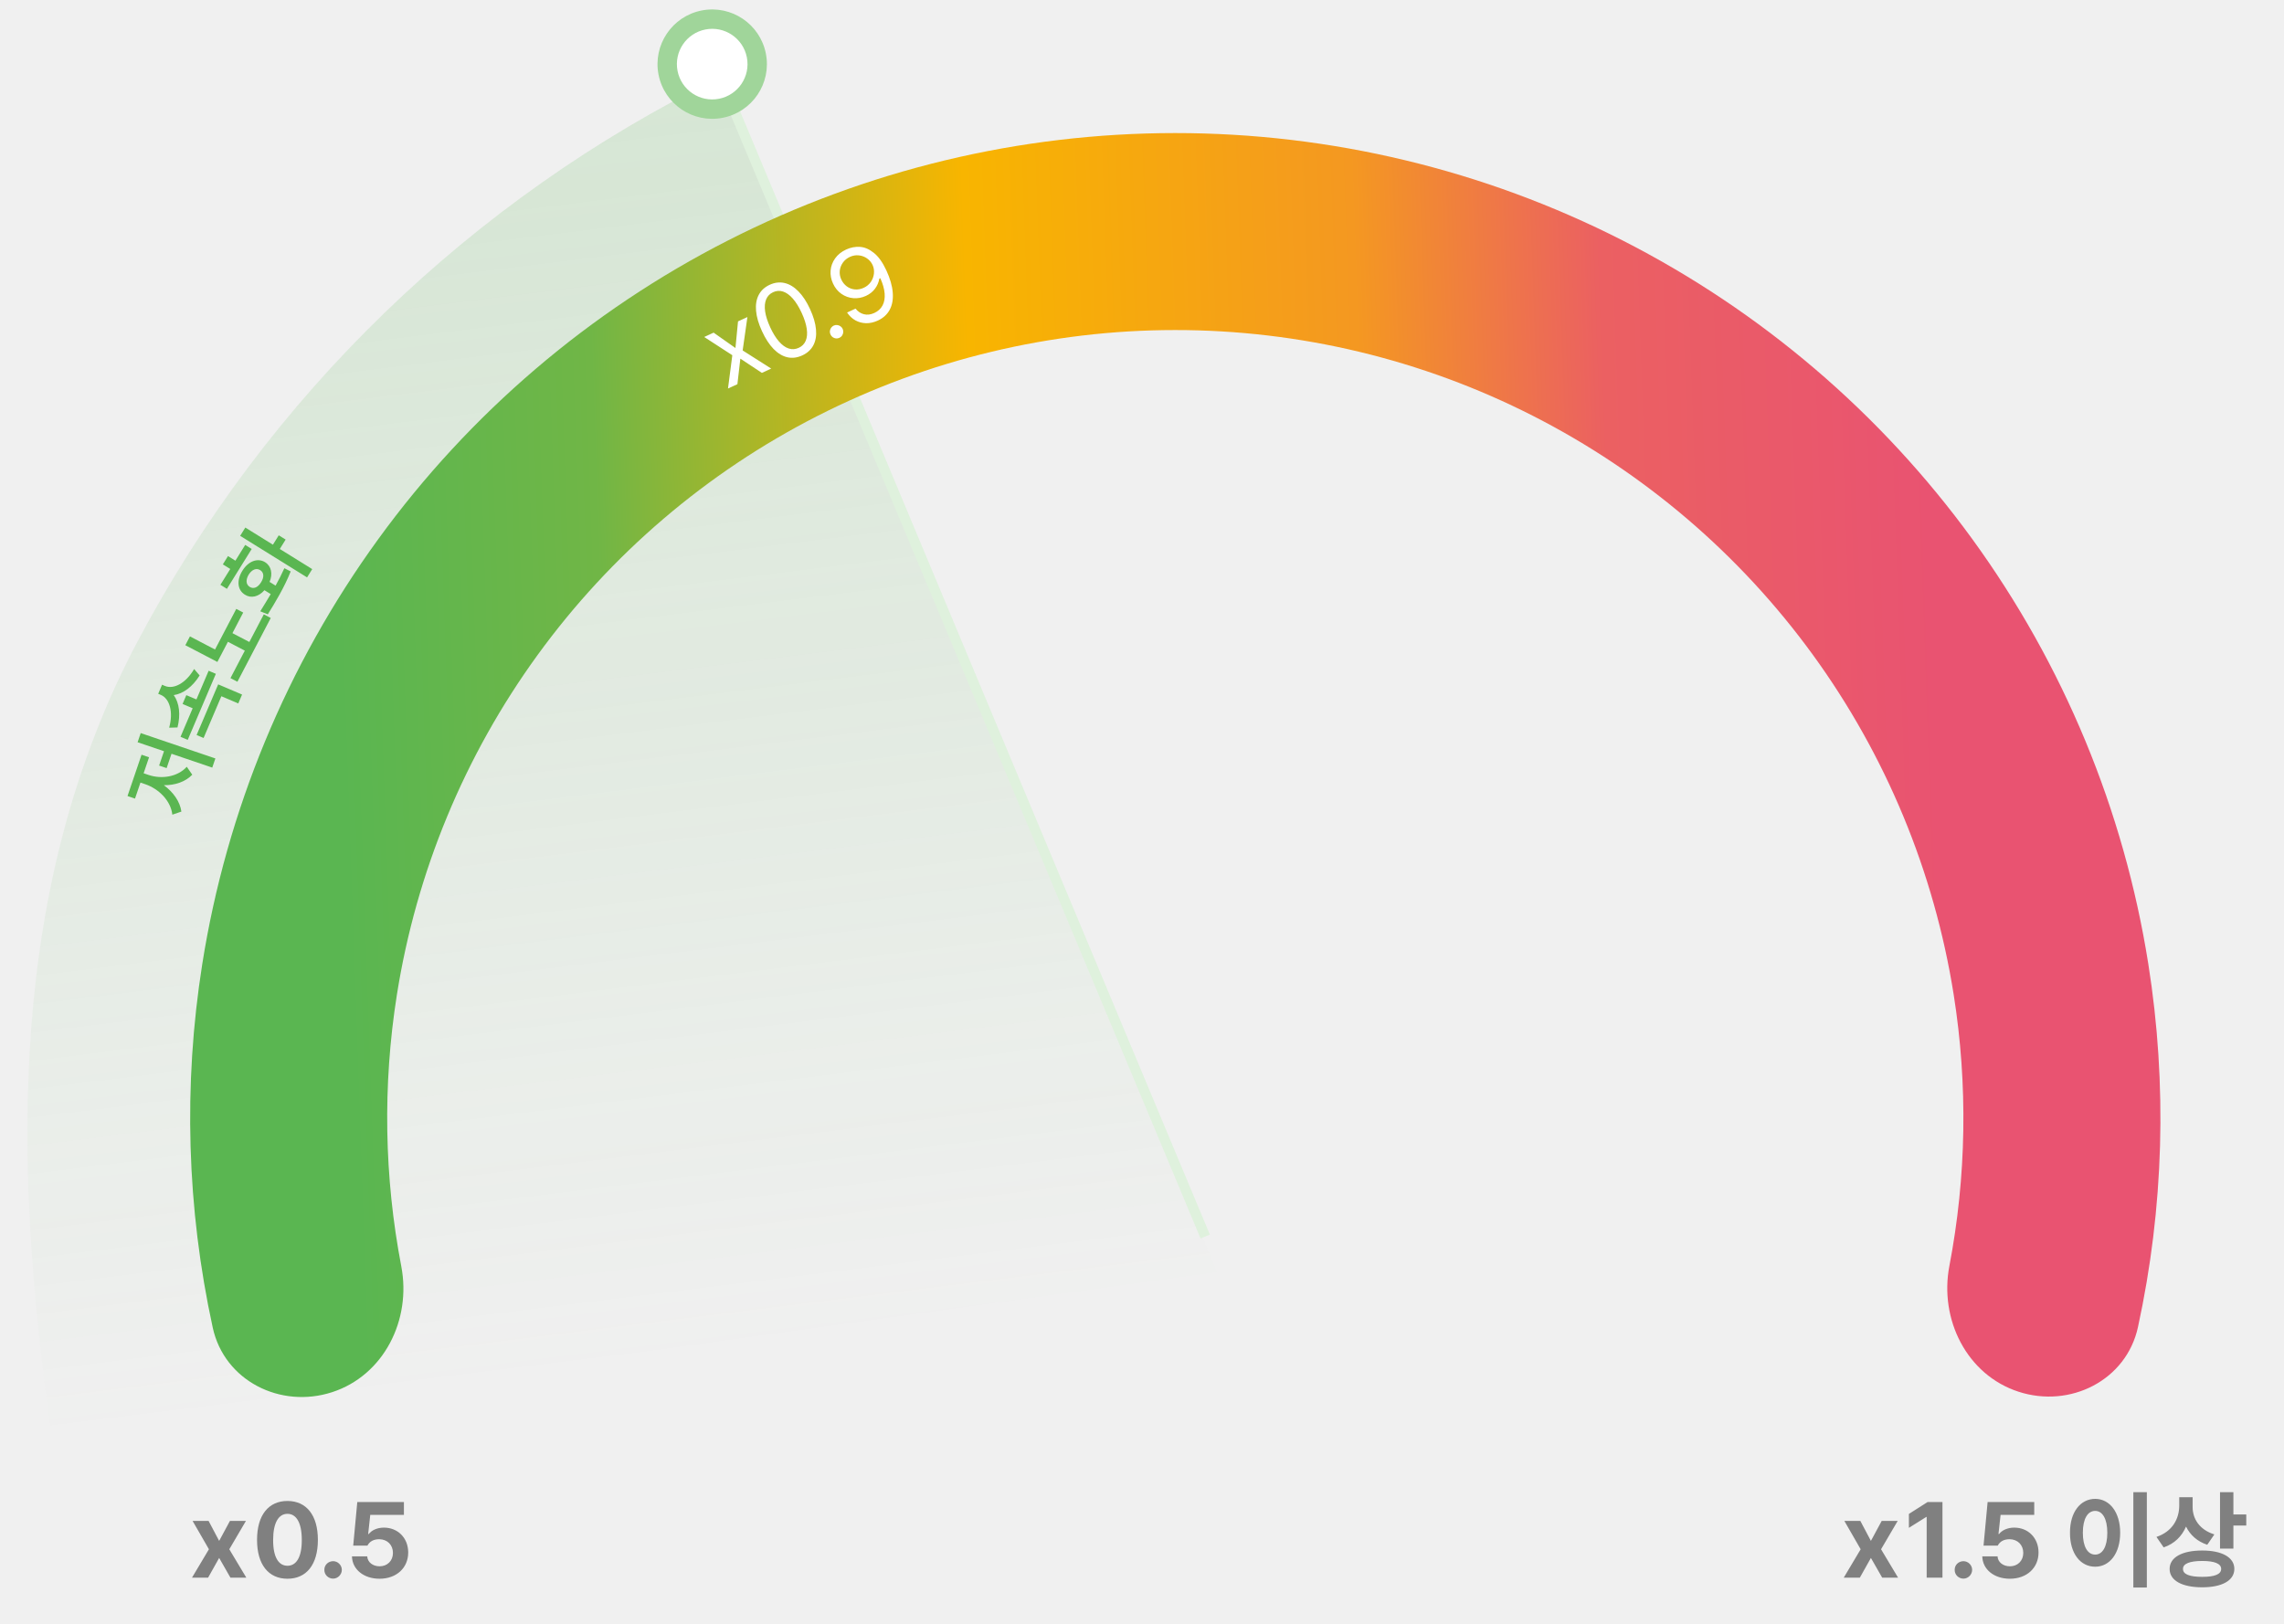
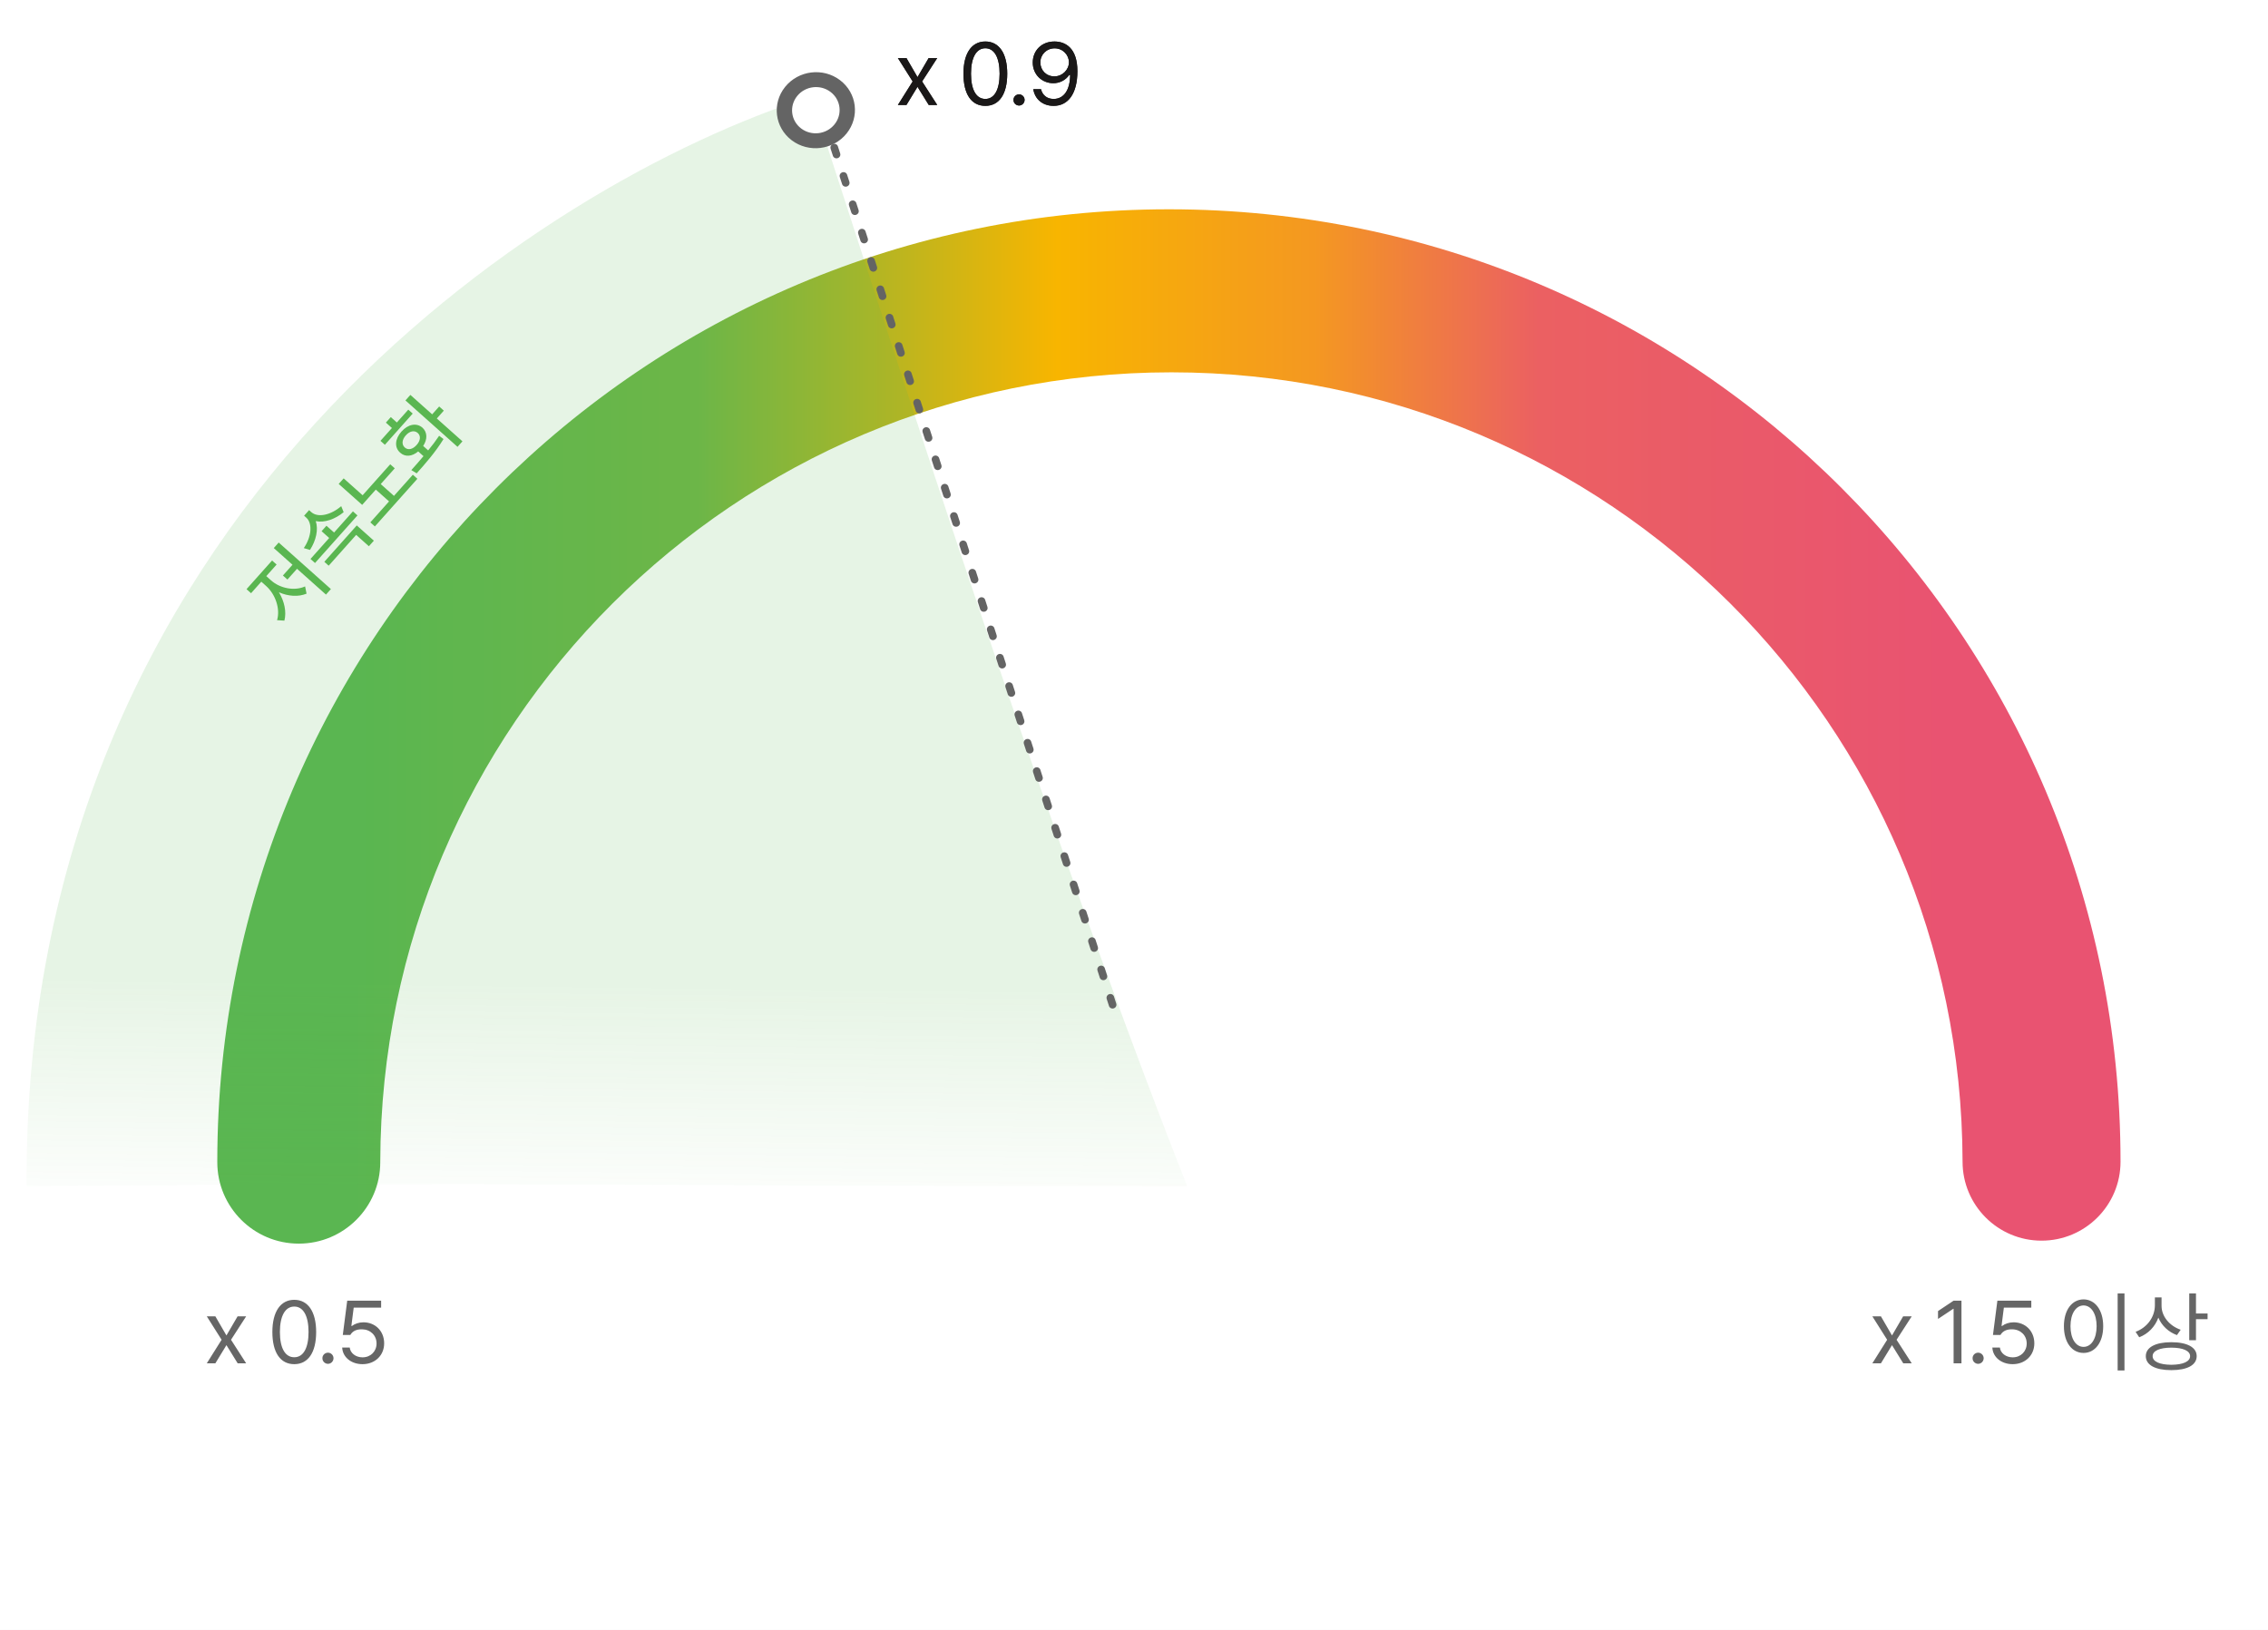
- <svg xmlns="http://www.w3.org/2000/svg" width="256" height="182" viewBox="0 0 256 182" fill="none">
-   <path d="M5.758 160.775C1.412 130.046 0.898 99.327 15.426 71.902C29.953 44.477 52.782 22.348 80.646 8.681L136.415 142.616L5.758 160.775Z" fill="url(#paint0_linear_8552_180504)" fill-opacity="0.2" />
-   <path d="M15.772 82.187L24.14 85.03L23.791 86.056L19.223 84.504L18.677 86.113L17.835 85.828L18.382 84.219L15.423 83.213L15.772 82.187ZM16.652 86.88C18.095 87.37 19.894 87.115 20.935 85.963L21.55 86.853C20.758 87.666 19.593 88.044 18.366 88.029C19.418 88.804 20.171 89.85 20.331 90.987L19.316 91.333C19.143 89.779 17.82 88.452 16.297 87.925L15.743 87.736L15.133 89.53L14.292 89.244L15.866 84.612L16.707 84.898L16.098 86.691L16.652 86.88ZM23.385 75.198L24.194 75.542L21.042 82.946L20.233 82.602L21.595 79.403L20.463 78.921L20.884 77.933L22.016 78.414L23.385 75.198ZM18.471 76.895C19.459 77.315 20.82 76.611 21.759 75.004L22.376 75.723C21.602 76.97 20.548 77.774 19.474 77.927C20.106 78.811 20.257 80.128 19.894 81.555L18.959 81.582C19.455 79.818 19.009 78.323 18.038 77.91L17.733 77.78L18.165 76.764L18.471 76.895ZM24.455 76.725L27.132 77.865L26.708 78.862L24.812 78.055L22.819 82.736L22.037 82.404L24.455 76.725ZM26.481 68.265L27.26 68.672L26.052 70.983L27.948 71.973L29.567 68.875L30.346 69.282L26.61 76.431L25.831 76.024L27.441 72.943L25.546 71.952L24.365 74.211L20.773 72.334L21.289 71.347L24.102 72.817L26.481 68.265ZM27.496 59.144L30.59 61.066L31.244 60.013L32.016 60.492L31.361 61.546L34.995 63.803L34.418 64.732L26.919 60.074L27.496 59.144ZM29.172 68.532C29.525 67.963 29.934 67.304 30.345 66.605L29.64 66.167C28.996 66.899 28.149 67.115 27.453 66.671C26.602 66.154 26.502 65.057 27.172 63.978C27.831 62.917 28.864 62.512 29.715 63.029C30.415 63.476 30.592 64.338 30.217 65.238L30.889 65.656C31.248 65.004 31.59 64.343 31.872 63.703L32.581 64.062C31.871 65.852 30.811 67.596 30.017 68.873L29.172 68.532ZM27.482 61.09L28.212 61.544L25.435 66.015L24.705 65.562L25.808 63.787L24.978 63.271L25.555 62.342L26.385 62.858L27.482 61.09ZM27.877 64.416C27.529 64.994 27.555 65.527 27.994 65.8C28.426 66.068 28.915 65.855 29.262 65.277C29.621 64.718 29.595 64.185 29.164 63.917C28.724 63.644 28.235 63.858 27.877 64.416Z" fill="#5AB651" />
-   <path d="M135.086 138.63L80.609 8.339" stroke="#DFF1DD" stroke-width="1.131" />
-   <rect x="72.637" y="2.347" width="12.26" height="12.26" rx="6.13" transform="rotate(-11.0342 72.6367 2.34656)" fill="#A0D59A" />
-   <circle cx="79.827" cy="7.19" r="3.958" transform="rotate(-11.0342 79.8269 7.19004)" fill="white" />
-   <path d="M226.25 156.028C232.05 157.911 238.337 154.742 239.632 148.783C242.535 135.423 242.939 121.607 240.787 108.041C238.058 90.831 231.294 74.51 221.048 60.415C210.802 46.319 197.366 34.849 181.838 26.941C166.309 19.034 149.13 14.914 131.704 14.918C114.278 14.923 97.101 19.051 81.576 26.967C66.052 34.882 52.622 46.359 42.383 60.46C32.145 74.561 25.389 90.885 22.668 108.097C20.523 121.664 20.934 135.48 23.844 148.838C25.142 154.797 31.43 157.963 37.23 156.076C43.029 154.19 46.127 147.963 44.979 141.974C43.059 131.964 42.881 121.668 44.481 111.545C46.657 97.775 52.062 84.716 60.253 73.435C68.444 62.155 79.188 52.973 91.608 46.641C104.027 40.308 117.769 37.005 131.71 37.002C145.65 36.998 159.394 40.294 171.816 46.62C184.239 52.946 194.988 62.123 203.185 73.399C211.381 84.675 216.793 97.732 218.976 111.5C220.581 121.623 220.409 131.918 218.494 141.93C217.348 147.92 220.45 154.145 226.25 156.028Z" fill="url(#paint1_linear_8552_180504)" />
-   <path d="M82.432 39.016L82.72 36.031L83.773 35.545L83.241 39.288L86.439 41.323L85.396 41.804L82.982 40.208L82.651 43.071L81.597 43.557L82.081 39.823L78.931 37.779L79.985 37.293L82.432 39.016ZM89.924 39.844C89.357 40.106 88.799 40.176 88.253 40.054C87.71 39.93 87.195 39.621 86.709 39.127C86.226 38.631 85.792 37.965 85.406 37.128C85.025 36.301 84.804 35.543 84.743 34.852C84.681 34.158 84.78 33.562 85.04 33.063C85.301 32.564 85.711 32.186 86.272 31.927C86.832 31.669 87.386 31.602 87.935 31.728C88.483 31.853 89.001 32.165 89.489 32.663C89.975 33.157 90.409 33.817 90.79 34.644C91.176 35.481 91.4 36.245 91.46 36.935C91.524 37.624 91.425 38.216 91.163 38.711C90.901 39.206 90.488 39.584 89.924 39.844ZM89.531 38.993C89.9 38.823 90.16 38.556 90.311 38.194C90.463 37.832 90.5 37.386 90.424 36.858C90.348 36.33 90.158 35.735 89.854 35.076C89.549 34.416 89.22 33.884 88.866 33.48C88.511 33.075 88.146 32.811 87.771 32.687C87.396 32.564 87.023 32.587 86.655 32.757C86.286 32.927 86.025 33.196 85.872 33.564C85.722 33.93 85.684 34.379 85.758 34.913C85.836 35.445 86.027 36.041 86.332 36.701C86.636 37.36 86.964 37.891 87.317 38.291C87.67 38.692 88.033 38.953 88.407 39.073C88.784 39.191 89.159 39.165 89.531 38.993ZM94.086 37.873C93.962 37.93 93.832 37.953 93.698 37.942C93.566 37.925 93.443 37.879 93.33 37.802C93.221 37.723 93.139 37.621 93.086 37.495C93.026 37.376 93.003 37.251 93.016 37.121C93.031 36.985 93.076 36.863 93.151 36.755C93.228 36.642 93.328 36.557 93.452 36.5C93.573 36.444 93.699 36.425 93.832 36.441C93.966 36.452 94.088 36.497 94.197 36.576C94.308 36.649 94.392 36.746 94.448 36.867C94.505 36.991 94.526 37.121 94.511 37.257C94.5 37.391 94.456 37.514 94.379 37.627C94.304 37.735 94.206 37.817 94.086 37.873ZM94.847 27.971C95.34 27.744 95.85 27.646 96.377 27.678C96.902 27.707 97.424 27.93 97.944 28.349C98.468 28.765 98.936 29.423 99.35 30.32C99.766 31.221 100.003 32.047 100.062 32.799C100.122 33.545 100.01 34.187 99.724 34.723C99.439 35.254 98.996 35.659 98.393 35.937C97.95 36.142 97.511 36.24 97.078 36.234C96.643 36.224 96.241 36.117 95.872 35.913C95.506 35.707 95.197 35.415 94.945 35.037L95.892 34.6C96.147 34.921 96.459 35.13 96.826 35.227C97.194 35.324 97.585 35.277 98 35.086C98.419 34.893 98.725 34.611 98.921 34.242C99.118 33.867 99.195 33.42 99.154 32.901C99.113 32.383 98.951 31.812 98.668 31.19L98.561 31.239C98.483 31.666 98.316 32.049 98.059 32.387C97.8 32.722 97.469 32.982 97.064 33.169C96.607 33.38 96.135 33.466 95.648 33.428C95.16 33.387 94.713 33.225 94.308 32.943C93.906 32.66 93.593 32.275 93.369 31.789C93.15 31.314 93.059 30.828 93.097 30.333C93.139 29.837 93.309 29.38 93.607 28.962C93.905 28.545 94.318 28.215 94.847 27.971ZM95.256 28.802C94.93 28.952 94.668 29.168 94.47 29.448C94.275 29.724 94.159 30.029 94.124 30.363C94.093 30.696 94.148 31.017 94.291 31.325C94.439 31.648 94.648 31.909 94.916 32.108C95.183 32.303 95.482 32.416 95.815 32.448C96.148 32.479 96.481 32.418 96.815 32.264C97.141 32.114 97.404 31.896 97.603 31.61C97.801 31.321 97.918 31.006 97.955 30.667C97.991 30.324 97.939 30.003 97.802 29.705C97.666 29.411 97.462 29.167 97.188 28.975C96.913 28.78 96.603 28.664 96.26 28.629C95.921 28.592 95.586 28.65 95.256 28.802Z" fill="white" />
-   <path d="M23.38 170.512L24.564 172.75L25.771 170.512H27.564L25.701 173.688L27.611 176.875H25.83L24.564 174.661L23.322 176.875H21.517L23.416 173.688L21.587 170.512H23.38Z" fill="#808080" />
-   <path d="M32.22 176.993C30.099 176.993 28.81 175.411 28.81 172.633C28.81 169.856 30.099 168.274 32.22 168.274C34.341 168.274 35.63 169.868 35.63 172.633C35.63 175.422 34.341 176.993 32.22 176.993ZM32.22 175.539C33.205 175.539 33.837 174.59 33.826 172.633C33.826 170.7 33.205 169.715 32.22 169.715C31.236 169.715 30.615 170.7 30.615 172.633C30.603 174.59 31.236 175.539 32.22 175.539ZM37.34 176.981C36.79 176.981 36.344 176.536 36.356 175.996C36.344 175.457 36.79 175.024 37.34 175.024C37.856 175.024 38.313 175.457 38.313 175.996C38.313 176.536 37.856 176.981 37.34 176.981ZM42.543 176.993C40.773 176.993 39.484 175.95 39.449 174.485H41.16C41.195 175.153 41.805 175.598 42.543 175.598C43.422 175.598 44.043 174.977 44.043 174.098C44.043 173.196 43.41 172.575 42.519 172.563C41.887 172.563 41.441 172.797 41.184 173.278H39.59L40.047 168.391H45.273V169.832H41.5L41.266 171.977H41.336C41.652 171.555 42.285 171.262 43.035 171.262C44.594 171.262 45.754 172.422 45.754 174.051C45.754 175.762 44.453 176.993 42.543 176.993Z" fill="#808080" />
-   <path d="M208.516 170.512L209.699 172.75L210.906 170.512H212.699L210.836 173.688L212.746 176.875H210.965L209.699 174.661L208.457 176.875H206.652L208.551 173.688L206.723 170.512H208.516Z" fill="#808080" />
-   <path d="M217.719 168.391V176.875H215.949V170.067H215.902L213.957 171.286V169.727L216.055 168.391H217.719ZM220.073 176.981C219.523 176.981 219.077 176.536 219.089 175.996C219.077 175.457 219.523 175.024 220.073 175.024C220.589 175.024 221.046 175.457 221.046 175.996C221.046 176.536 220.589 176.981 220.073 176.981ZM225.276 176.993C223.506 176.993 222.217 175.95 222.182 174.485H223.893C223.928 175.153 224.538 175.598 225.276 175.598C226.155 175.598 226.776 174.977 226.776 174.098C226.776 173.196 226.143 172.575 225.252 172.563C224.62 172.563 224.174 172.797 223.916 173.278H222.323L222.78 168.391H228.006V169.832H224.233L223.998 171.977H224.069C224.385 171.555 225.018 171.262 225.768 171.262C227.327 171.262 228.487 172.422 228.487 174.051C228.487 175.762 227.186 176.993 225.276 176.993ZM240.626 167.289V177.977H239.114V167.289H240.626ZM234.837 168.039C236.442 168.039 237.638 169.516 237.638 171.836C237.638 174.18 236.442 175.645 234.837 175.645C233.196 175.645 232.001 174.18 232.013 171.836C232.001 169.516 233.196 168.039 234.837 168.039ZM234.837 169.387C234.005 169.387 233.454 170.254 233.454 171.836C233.454 173.43 234.005 174.286 234.837 174.286C235.645 174.286 236.196 173.43 236.196 171.836C236.196 170.254 235.645 169.387 234.837 169.387ZM245.758 168.965C245.758 170.254 246.508 171.496 248.195 172.024L247.398 173.184C246.268 172.809 245.477 172.082 245.02 171.145C244.557 172.223 243.73 173.067 242.512 173.477L241.703 172.305C243.484 171.707 244.246 170.289 244.258 168.825V167.852H245.758V168.965ZM250.328 167.289V169.786H251.77V171.028H250.328V173.618H248.828V167.289H250.328ZM246.836 173.828C249.039 173.828 250.434 174.59 250.434 175.891C250.434 177.203 249.039 177.953 246.836 177.953C244.586 177.953 243.18 177.203 243.18 175.891C243.18 174.59 244.586 173.828 246.836 173.828ZM246.836 175C245.43 175 244.668 175.305 244.68 175.891C244.668 176.5 245.43 176.782 246.836 176.782C248.219 176.782 248.957 176.5 248.957 175.891C248.957 175.305 248.219 175 246.836 175Z" fill="#808080" />
+ <svg xmlns="http://www.w3.org/2000/svg" width="256" height="184" viewBox="0 0 256 184" fill="none">
+   <g clip-path="url(#clip0_10616_291840)">
+     <path d="M256 0H0V184H256V0Z" fill="white" />
+     <mask id="mask0_10616_291840" style="mask-type:alpha" maskUnits="userSpaceOnUse" x="24" y="23" width="216" height="118">
+       <path d="M131.941 23.627C72.618 23.627 24.527 71.764 24.527 131.144H24.53C24.53 131.162 24.527 131.18 24.527 131.198C24.527 136.277 28.645 140.395 33.724 140.395C38.804 140.395 42.922 136.277 42.922 131.198C42.922 131.18 42.919 131.162 42.918 131.144H42.922C43.025 81.911 82.966 42.032 132.223 42.032C181.48 42.032 221.42 81.911 221.524 131.144C221.524 136.068 225.516 140.059 230.439 140.059C235.363 140.059 239.354 136.068 239.354 131.144C239.354 71.764 191.264 23.627 131.941 23.627Z" fill="black" />
+     </mask>
+     <g mask="url(#mask0_10616_291840)">
+       <rect x="21.427" y="15.332" width="221.147" height="132.147" fill="url(#paint0_linear_10616_291840)" stroke="#707070" stroke-width="0.853" />
+     </g>
+     <path d="M91.541 10.906C60.907 20.644 2.564 58.413 3.002 133.906C68.807 133.409 58.672 133.906 134 133.906C115.897 87.898 97.792 29.761 91.541 10.906Z" fill="url(#paint1_linear_10616_291840)" />
+     <line x1="0.427" y1="-0.427" x2="103.989" y2="-0.427" transform="matrix(0.304626 0.938224 -0.963538 0.313504 93.624 16.3878)" stroke="#646464" stroke-width="0.853" stroke-linecap="round" stroke-dasharray="0.85 2.56" />
+     <circle cx="3.5" cy="3.5" r="3.5" transform="matrix(0.796802 0.60424 -0.627036 0.77899 91.4941 7.59911)" fill="white" stroke="#646464" stroke-width="1.707" />
+     <path d="M31.459 61.248L37.35 66.501L36.794 67.124L33.527 64.211L32.445 65.425L31.933 64.969L33.016 63.755L30.903 61.871L31.459 61.248ZM30.609 65.53C31.606 66.419 33.231 66.749 34.438 66.201L34.603 67.019C33.67 67.406 32.516 67.319 31.482 66.862C32.104 67.888 32.358 69.075 32.101 70.064L31.276 70.011C31.651 68.732 31.097 67.108 30.047 66.16L29.496 65.668L28.338 66.967L27.826 66.511L30.71 63.277L31.222 63.733L30.058 65.039L30.609 65.53ZM39.837 57.729L40.349 58.186L35.558 63.558L35.047 63.102L37.158 60.734L36.299 59.968L36.849 59.351L37.708 60.117L39.837 57.729ZM35.136 57.812C35.884 58.479 37.359 58.145 38.515 57.139L38.79 57.821C37.809 58.624 36.619 59.04 35.642 58.829C35.955 59.785 35.677 61.015 34.988 62.084L34.291 61.875C35.153 60.618 35.31 59.109 34.574 58.441L34.325 58.219L34.887 57.59L35.136 57.812ZM40.27 59.317L42.199 61.037L41.638 61.666L40.201 60.385L37.101 63.862L36.609 63.423L40.27 59.317ZM44.047 52.413L44.559 52.87L42.974 54.648L44.47 55.981L46.599 53.593L47.111 54.05L42.314 59.429L41.802 58.972L43.914 56.604L42.418 55.271L40.88 56.996L38.23 54.633L38.791 54.003L40.93 55.91L44.047 52.413ZM46.321 44.581L48.781 46.775L49.571 45.889L50.095 46.357L49.306 47.243L52.199 49.823L51.643 50.446L45.765 45.205L46.321 44.581ZM46.427 53.072C46.84 52.61 47.319 52.072 47.8 51.494L47.203 50.961C46.52 51.542 45.734 51.618 45.169 51.103C44.501 50.519 44.57 49.556 45.319 48.716C46.062 47.883 47.016 47.698 47.684 48.282C48.249 48.797 48.261 49.597 47.765 50.344L48.329 50.847C48.775 50.308 49.2 49.745 49.567 49.195L50.061 49.565C49.156 51.043 47.934 52.426 47.033 53.436L46.427 53.072ZM46.086 46.245L46.585 46.689L43.444 50.212L42.945 49.767L44.238 48.318L43.556 47.709L44.111 47.086L44.794 47.694L46.086 46.245ZM45.804 49.149C45.366 49.641 45.316 50.185 45.69 50.519C46.064 50.852 46.586 50.729 47.025 50.237C47.463 49.745 47.526 49.212 47.152 48.879C46.778 48.546 46.243 48.657 45.804 49.149Z" fill="#5AB651" />
+     <path d="M24.309 148.603L25.559 150.761L26.818 148.603H27.785L26.076 151.249L27.785 153.906H26.828L25.559 151.855L24.309 153.906H23.342L25.012 151.249L23.342 148.603H24.309ZM33.215 154.003C31.643 154.003 30.744 152.685 30.744 150.371C30.744 148.076 31.663 146.738 33.215 146.738C34.768 146.738 35.686 148.076 35.686 150.371C35.686 152.685 34.778 154.003 33.215 154.003ZM33.215 153.222C34.231 153.222 34.827 152.197 34.827 150.371C34.827 148.544 34.231 147.499 33.215 147.499C32.2 147.499 31.594 148.544 31.594 150.371C31.594 152.197 32.19 153.222 33.215 153.222ZM37.019 153.964C36.677 153.964 36.384 153.681 36.394 153.33C36.384 152.988 36.677 152.705 37.019 152.705C37.361 152.705 37.644 152.988 37.644 153.33C37.644 153.681 37.361 153.964 37.019 153.964ZM40.921 154.003C39.641 154.003 38.675 153.212 38.626 152.128H39.475C39.544 152.763 40.159 153.232 40.921 153.232C41.839 153.232 42.503 152.558 42.503 151.669C42.503 150.751 41.809 150.078 40.862 150.068C40.266 150.058 39.807 150.244 39.544 150.703H38.694L39.192 146.835H43.02V147.617H39.925L39.661 149.687H39.729C40.042 149.443 40.52 149.277 41.018 149.277C42.366 149.277 43.362 150.273 43.362 151.65C43.362 153.017 42.327 154.003 40.921 154.003Z" fill="#666666" />
+     <path d="M102.314 6.551L103.564 8.709L104.824 6.551H105.791L104.082 9.197L105.791 11.853H104.834L103.564 9.802L102.314 11.853H101.347L103.017 9.197L101.347 6.551H102.314ZM111.221 11.951C109.648 11.951 108.75 10.633 108.75 8.318C108.75 6.023 109.668 4.685 111.221 4.685C112.773 4.685 113.691 6.023 113.691 8.318C113.691 10.633 112.783 11.951 111.221 11.951ZM111.221 11.17C112.236 11.17 112.832 10.144 112.832 8.318C112.832 6.492 112.236 5.447 111.221 5.447C110.205 5.447 109.6 6.492 109.6 8.318C109.6 10.144 110.195 11.17 111.221 11.17ZM115.025 11.912C114.683 11.912 114.39 11.629 114.4 11.277C114.39 10.935 114.683 10.652 115.025 10.652C115.366 10.652 115.65 10.935 115.65 11.277C115.65 11.629 115.366 11.912 115.025 11.912ZM119.043 4.685C120.264 4.695 121.612 5.427 121.612 8.035C121.612 10.545 120.586 11.951 118.926 11.951C117.686 11.951 116.807 11.189 116.631 10.066H117.5C117.657 10.701 118.135 11.17 118.926 11.17C120.079 11.17 120.782 10.174 120.791 8.455H120.694C120.284 9.041 119.639 9.392 118.887 9.392C117.618 9.392 116.573 8.426 116.573 7.058C116.573 5.74 117.539 4.676 119.043 4.685ZM119.043 5.457C118.116 5.457 117.422 6.179 117.432 7.049C117.432 7.927 118.086 8.621 119.014 8.621C119.932 8.621 120.655 7.859 120.655 7.029C120.655 6.218 119.981 5.457 119.043 5.457Z" fill="#222222" />
+     <path d="M102.314 6.551L103.564 8.709L104.824 6.551H105.791L104.082 9.197L105.791 11.853H104.834L103.564 9.802L102.314 11.853H101.347L103.017 9.197L101.347 6.551H102.314ZM111.221 11.951C109.648 11.951 108.75 10.633 108.75 8.318C108.75 6.023 109.668 4.685 111.221 4.685C112.773 4.685 113.691 6.023 113.691 8.318C113.691 10.633 112.783 11.951 111.221 11.951ZM111.221 11.17C112.236 11.17 112.832 10.144 112.832 8.318C112.832 6.492 112.236 5.447 111.221 5.447C110.205 5.447 109.6 6.492 109.6 8.318C109.6 10.144 110.195 11.17 111.221 11.17ZM115.025 11.912C114.683 11.912 114.39 11.629 114.4 11.277C114.39 10.935 114.683 10.652 115.025 10.652C115.366 10.652 115.65 10.935 115.65 11.277C115.65 11.629 115.366 11.912 115.025 11.912ZM119.043 4.685C120.264 4.695 121.612 5.427 121.612 8.035C121.612 10.545 120.586 11.951 118.926 11.951C117.686 11.951 116.807 11.189 116.631 10.066H117.5C117.657 10.701 118.135 11.17 118.926 11.17C120.079 11.17 120.782 10.174 120.791 8.455H120.694C120.284 9.041 119.639 9.392 118.887 9.392C117.618 9.392 116.573 8.426 116.573 7.058C116.573 5.74 117.539 4.676 119.043 4.685ZM119.043 5.457C118.116 5.457 117.422 6.179 117.432 7.049C117.432 7.927 118.086 8.621 119.014 8.621C119.932 8.621 120.655 7.859 120.655 7.029C120.655 6.218 119.981 5.457 119.043 5.457Z" fill="#1A1818" />
+     <path d="M212.309 148.603L213.559 150.761L214.818 148.603H215.785L214.076 151.249L215.785 153.906H214.828L213.559 151.855L212.309 153.906H211.342L213.012 151.249L211.342 148.603H212.309ZM221.401 146.835V153.906H220.512V147.753H220.473L218.754 148.896V148.007L220.512 146.835H221.401ZM223.281 153.964C222.939 153.964 222.646 153.681 222.656 153.33C222.646 152.988 222.939 152.705 223.281 152.705C223.623 152.705 223.906 152.988 223.906 153.33C223.906 153.681 223.623 153.964 223.281 153.964ZM227.182 154.003C225.903 154.003 224.936 153.212 224.887 152.128H225.737C225.805 152.763 226.421 153.232 227.182 153.232C228.1 153.232 228.764 152.558 228.764 151.669C228.764 150.751 228.071 150.078 227.124 150.068C226.528 150.058 226.069 150.244 225.805 150.703H224.956L225.454 146.835H229.282V147.617H226.186L225.923 149.687H225.991C226.304 149.443 226.782 149.277 227.28 149.277C228.628 149.277 229.624 150.273 229.624 151.65C229.624 153.017 228.589 154.003 227.182 154.003ZM239.8 146.015V154.716H239.029V146.015H239.8ZM235.181 146.689C236.47 146.699 237.398 147.871 237.398 149.716C237.398 151.562 236.47 152.734 235.181 152.734C233.882 152.734 232.964 151.562 232.964 149.716C232.964 147.871 233.882 146.699 235.181 146.689ZM235.181 147.373C234.312 147.382 233.706 148.3 233.706 149.716C233.706 151.132 234.312 152.05 235.181 152.05C236.05 152.05 236.655 151.132 236.655 149.716C236.655 148.3 236.05 147.382 235.181 147.373ZM243.985 147.421C243.985 148.603 244.883 149.687 246.143 150.117L245.723 150.722C244.761 150.371 244.004 149.653 243.623 148.749C243.252 149.77 242.481 150.576 241.465 150.966L241.055 150.351C242.354 149.863 243.223 148.701 243.233 147.363V146.464H243.985V147.421ZM247.871 146.015V148.281H249.18V148.925H247.871V151.298H247.11V146.015H247.871ZM245.088 151.523C246.875 151.523 247.95 152.099 247.95 153.095C247.95 154.111 246.875 154.677 245.088 154.677C243.301 154.677 242.207 154.111 242.207 153.095C242.207 152.099 243.301 151.523 245.088 151.523ZM245.088 152.138C243.78 152.138 242.969 152.499 242.979 153.095C242.969 153.71 243.78 154.062 245.088 154.072C246.407 154.062 247.207 153.71 247.207 153.095C247.207 152.499 246.407 152.138 245.088 152.138Z" fill="#666666" />
+   </g>
  <defs>
-     <linearGradient id="paint0_linear_8552_180504" x1="321.339" y1="543.254" x2="250.01" y2="-30.335" gradientUnits="userSpaceOnUse">
-       <stop offset="0.723" stop-color="#5AB651" stop-opacity="0" />
-       <stop offset="1" stop-color="#5AB651" />
-     </linearGradient>
-     <linearGradient id="paint1_linear_8552_180504" x1="40.76" y1="156.251" x2="219.83" y2="149.965" gradientUnits="userSpaceOnUse">
+     <linearGradient id="paint0_linear_10616_291840" x1="39.515" y1="98.091" x2="219.639" y2="98.091" gradientUnits="userSpaceOnUse">
      <stop stop-color="#5AB651" />
-       <stop offset="0.165" stop-color="#70B646" />
-       <stop offset="0.401" stop-color="#F8B500" />
-       <stop offset="0.644" stop-color="#F49821" />
-       <stop offset="0.798" stop-color="#EB6062" />
+       <stop offset="0.218" stop-color="#70B646" />
+       <stop offset="0.443" stop-color="#F8B500" />
+       <stop offset="0.604" stop-color="#F49821" />
+       <stop offset="0.745" stop-color="#EB6062" />
      <stop offset="1" stop-color="#E95371" />
    </linearGradient>
+     <linearGradient id="paint1_linear_10616_291840" x1="70.437" y1="111.174" x2="70.126" y2="138.49" gradientUnits="userSpaceOnUse">
+       <stop stop-color="#5AB651" stop-opacity="0.149" />
+       <stop offset="1" stop-color="#5AB651" stop-opacity="0" />
+     </linearGradient>
+     <clipPath id="clip0_10616_291840">
+       <rect width="256" height="184" fill="white" />
+     </clipPath>
  </defs>
</svg>
